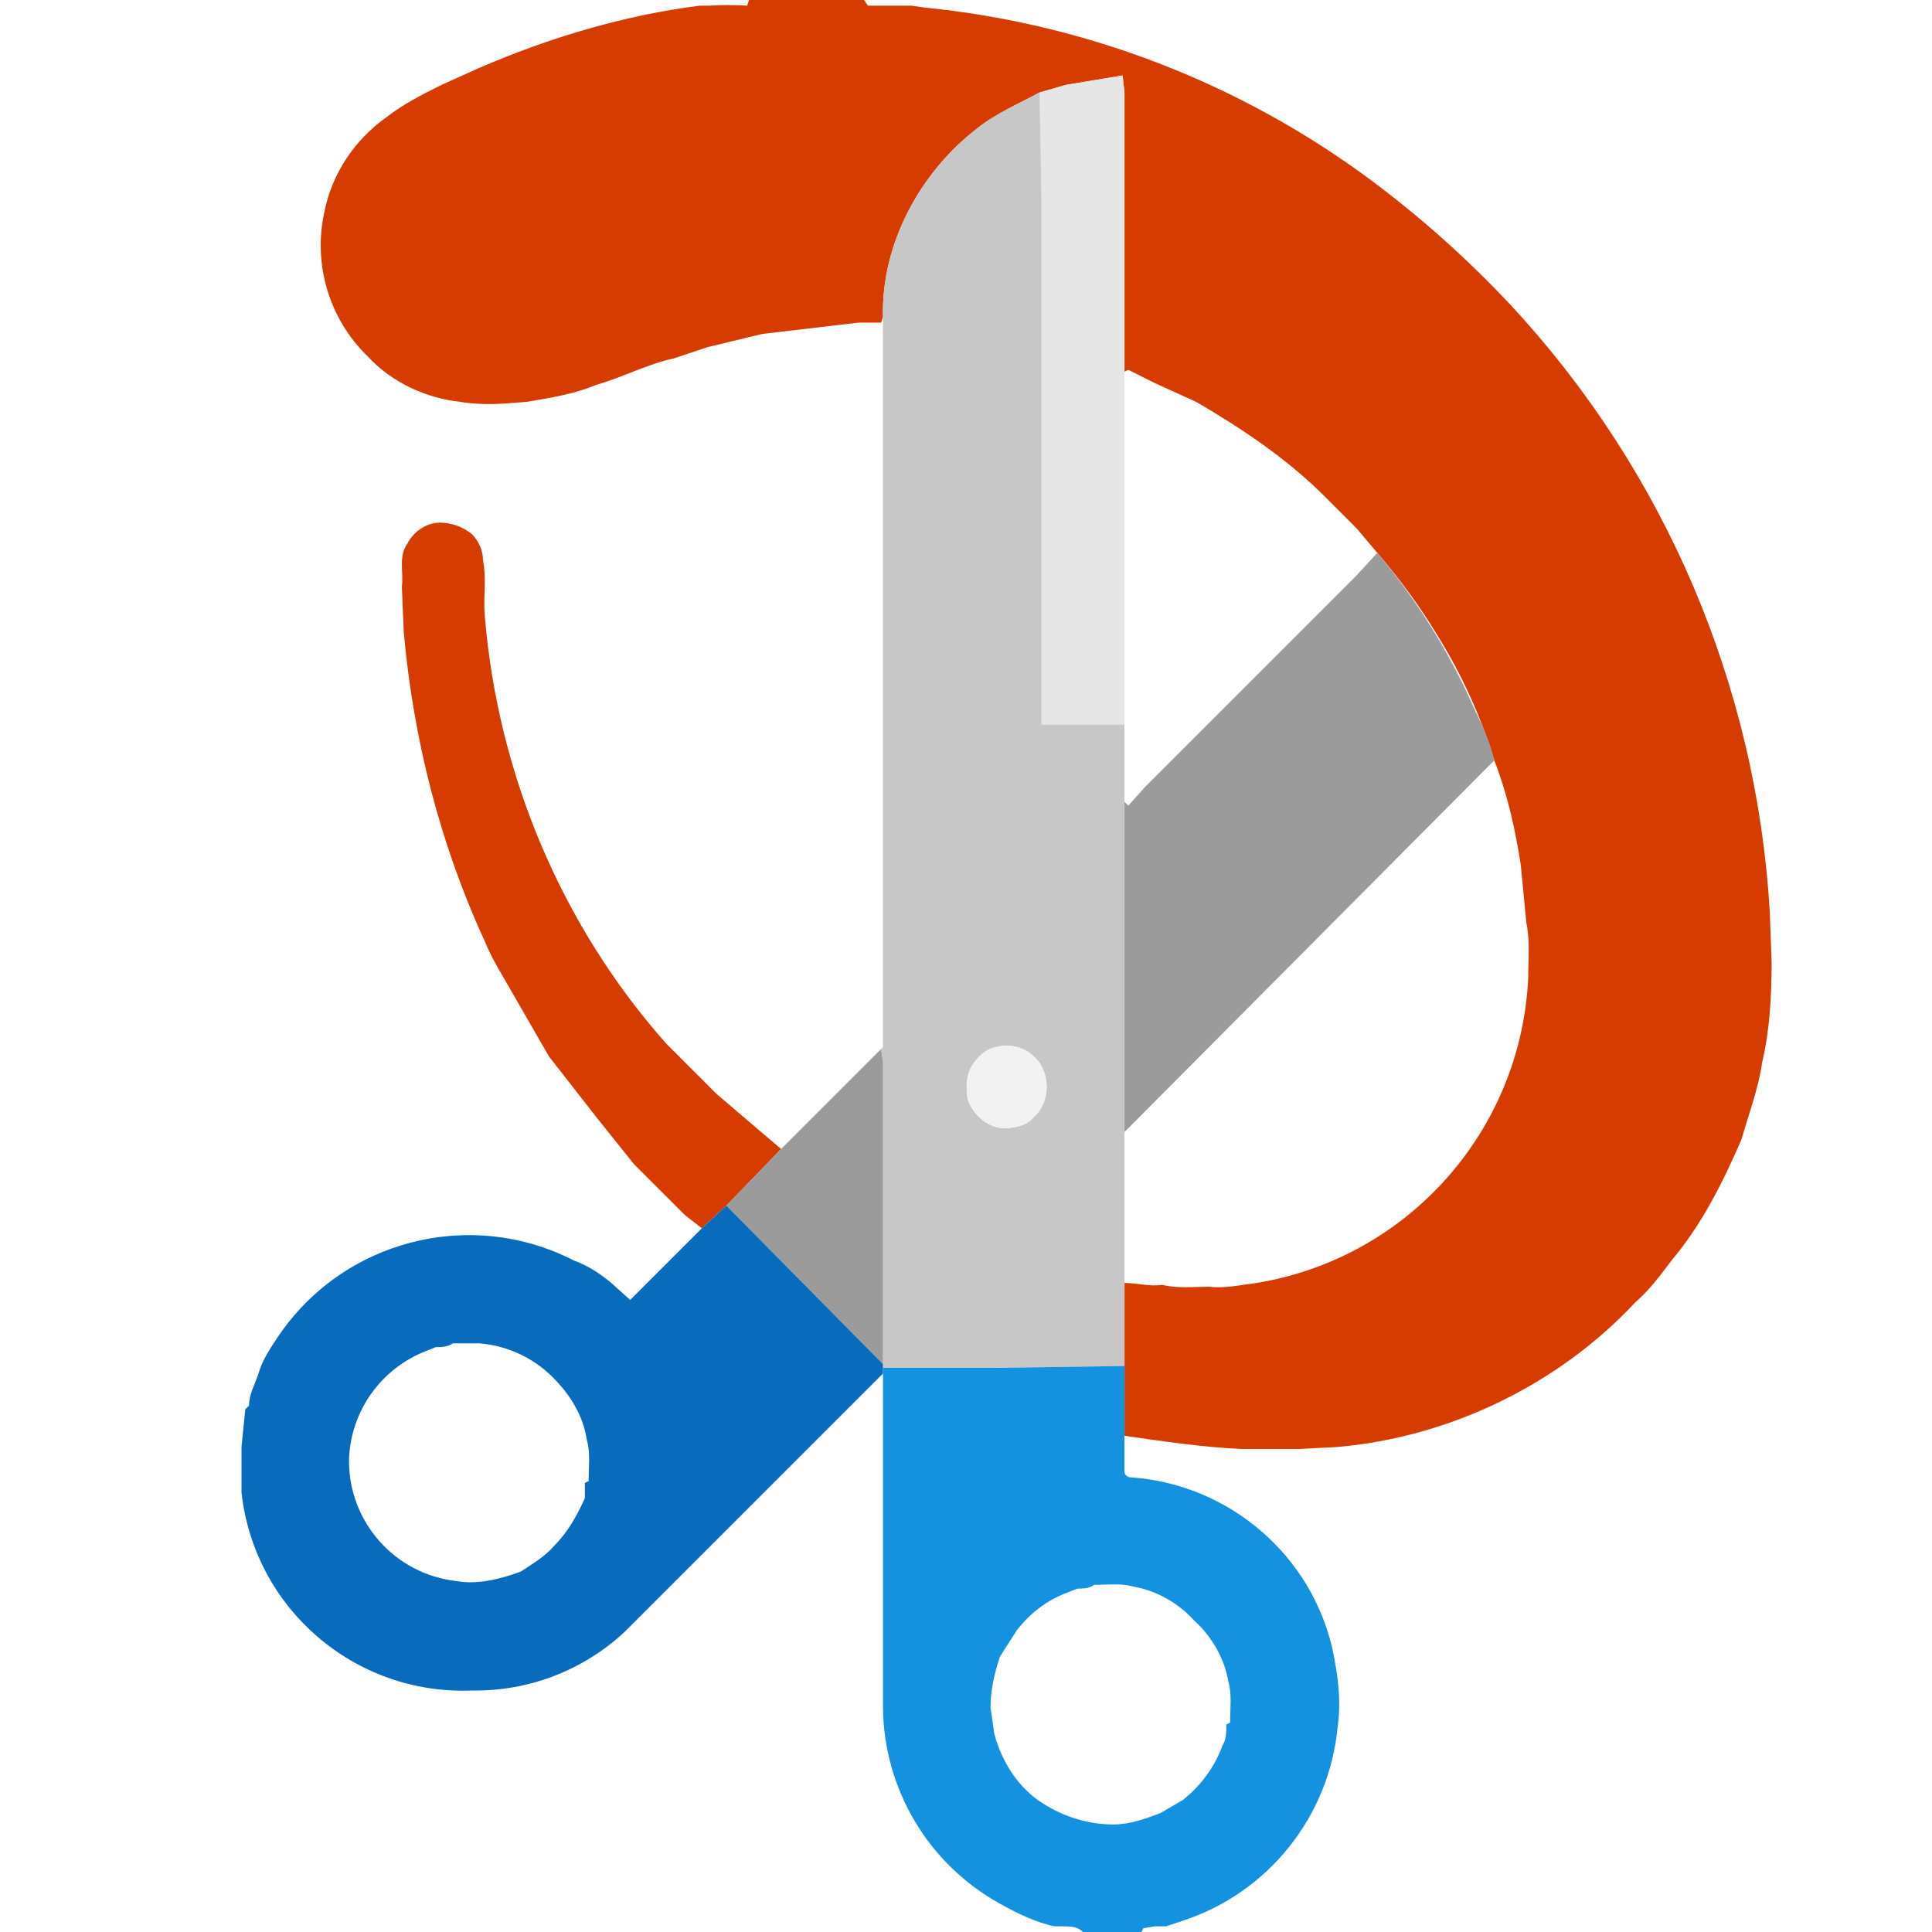
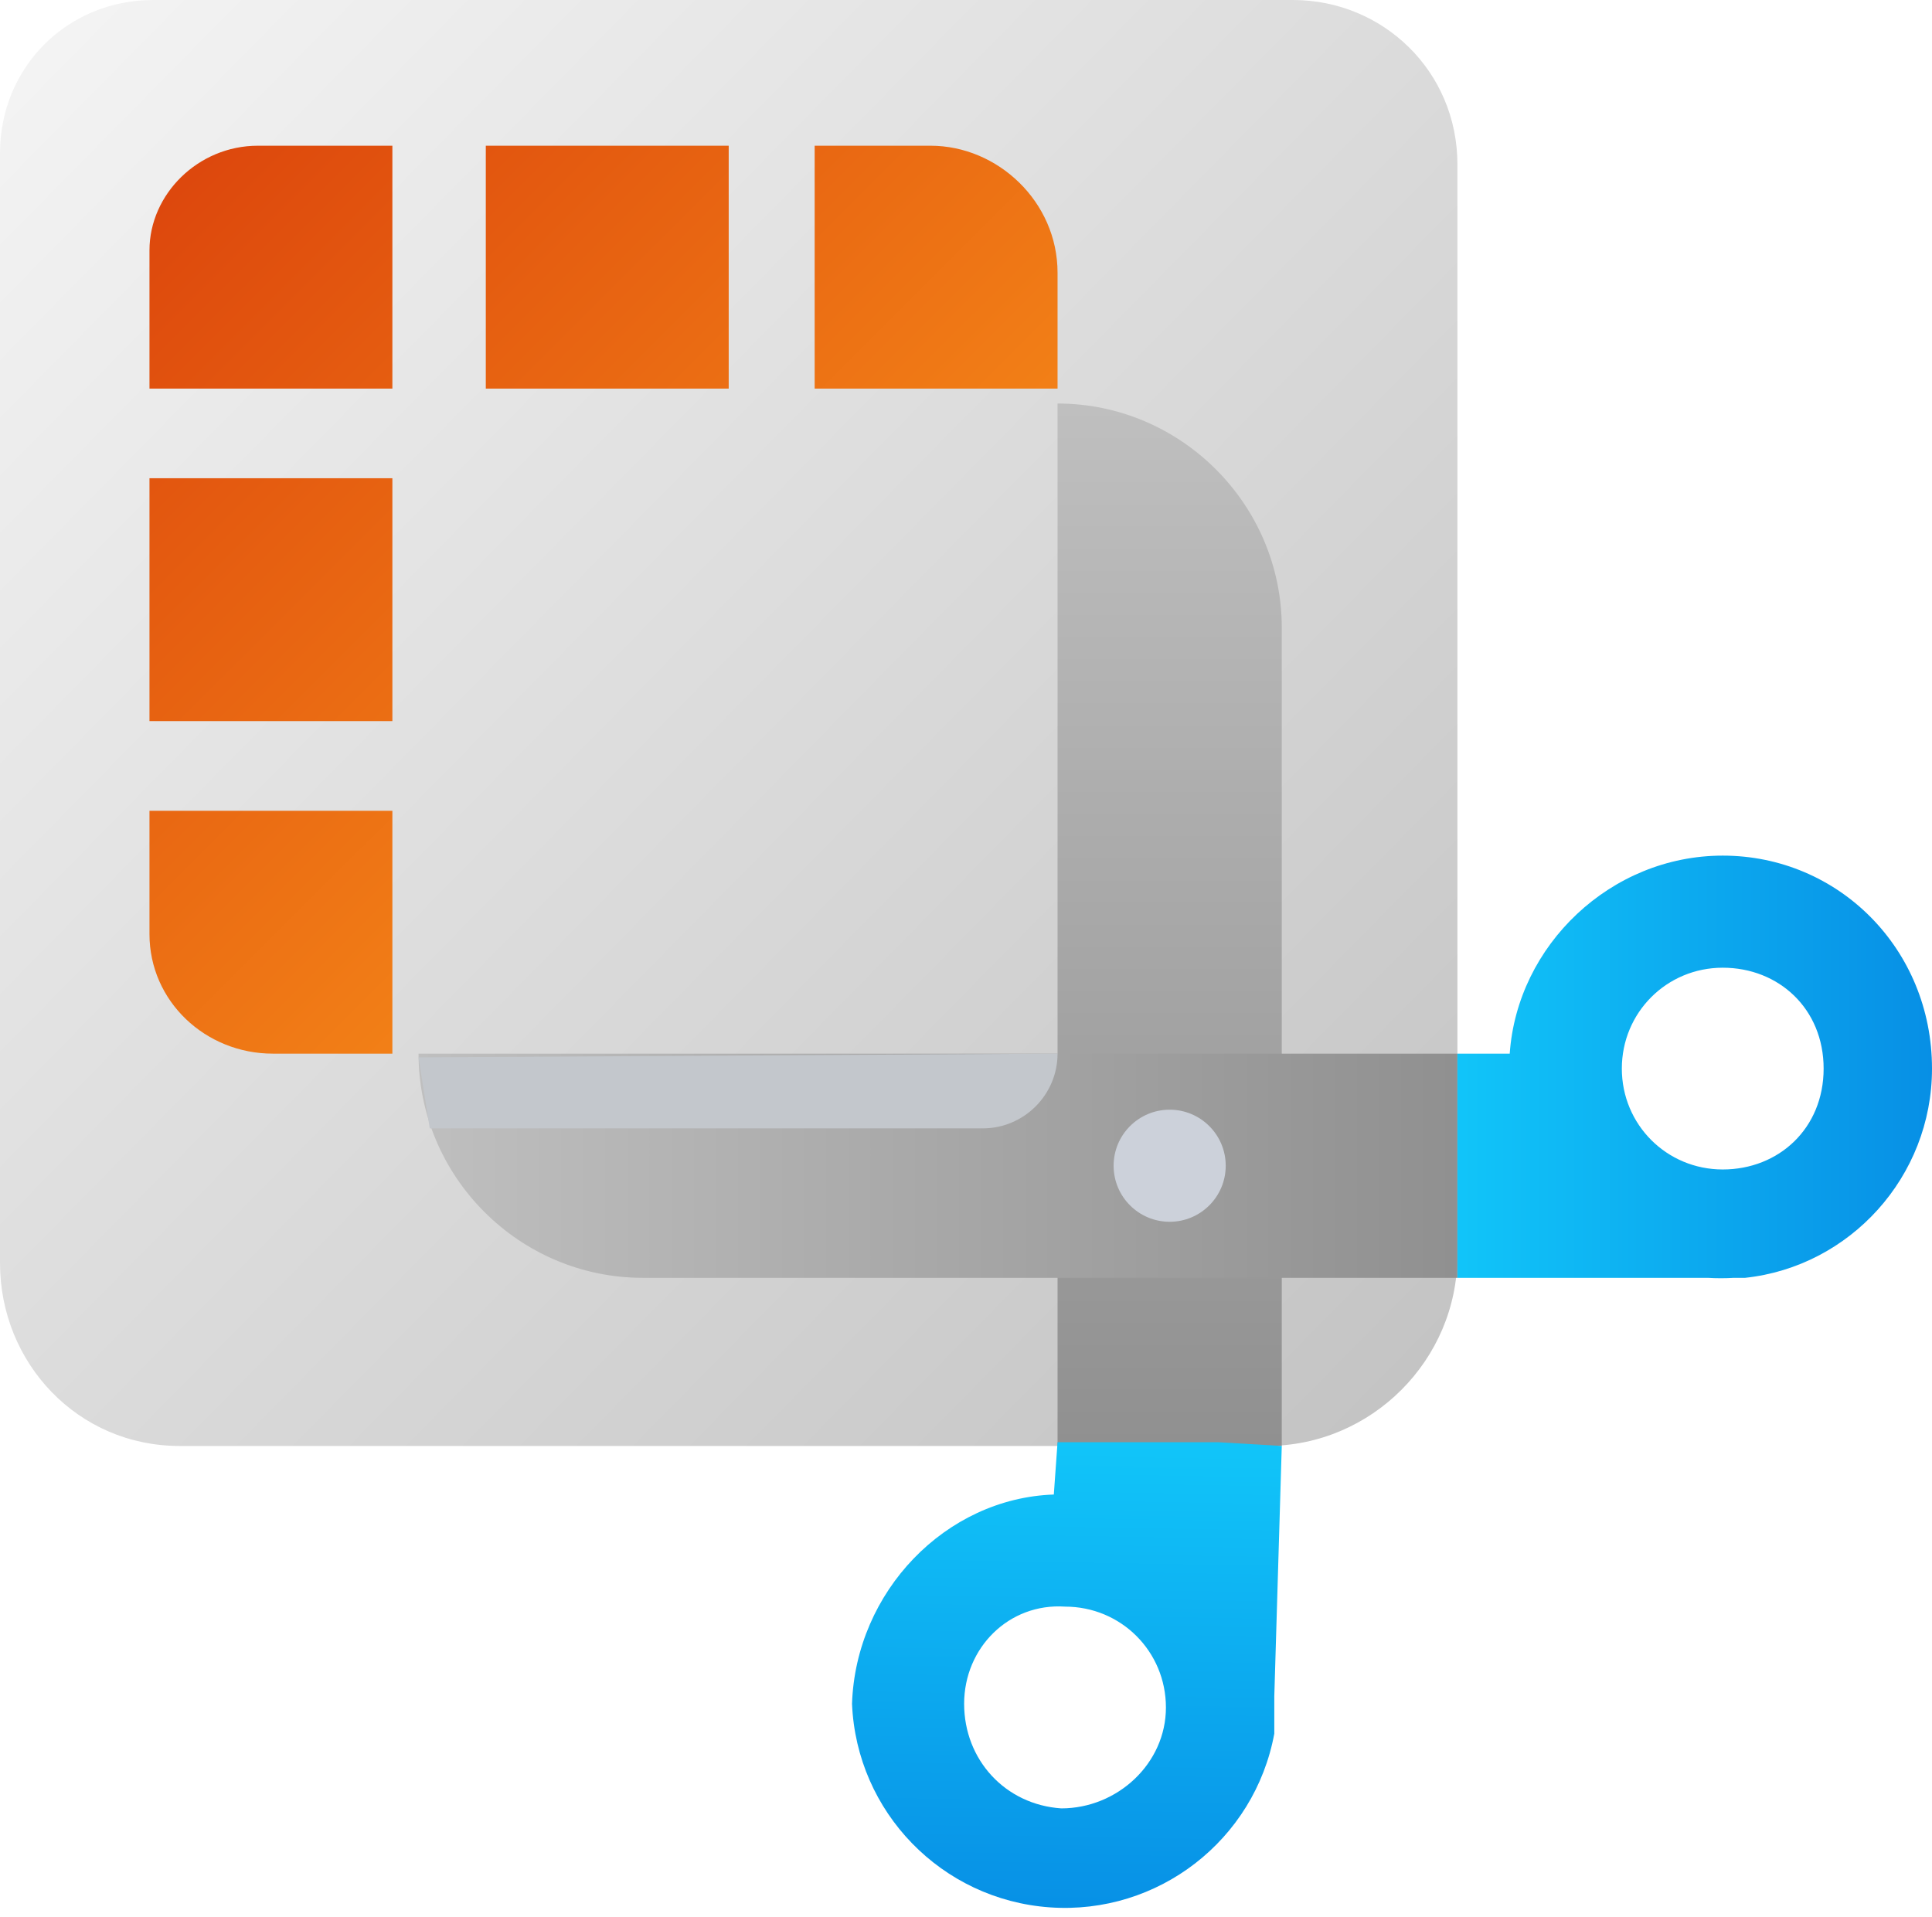
- <svg xmlns="http://www.w3.org/2000/svg" viewBox="0 0 1024 1024">
-   <g fill="#d63b00">
-     <path d="M397 0h61l2 3h23l7 1a476 476 0 01236 91 562 562 0 0175 67 517 517 0 01137 321l1 27c0 18-1 36-5 53-2 14-7 27-11 41-10 23-21 45-37 64-6 8-12 16-19 22-41 44-99 72-159 77l-20 1h-30c-21-1-41-4-62-7v-37-44c7 0 13 2 20 1 8 2 17 1 25 1 8 1 17-1 25-2a172 172 0 00144-162c0-10 1-19-1-29l-3-31c-3-19-7-37-14-55a280 280 0 00-30-66c-9-15-20-30-32-44l-11-13-17-17c-20-20-44-36-68-50l-22-10-14-7-2 1V49l-1-9-30 5-14 4c-11 6-23 11-33 19-30 23-51 61-50 100l-1 3h-12l-17 2-34 4-29 7-18 6c-14 3-27 10-41 14-12 5-25 7-37 9-12 1-23 2-35 0-18-2-36-10-49-24a82 82 0 01-23-77c4-20 16-38 33-50 9-7 19-12 29-17l20-9c37-16 77-28 117-33h5a158 158 0 0120 0l1-3zM216 288c3-6 10-11 17-11 6 0 12 2 17 6 4 4 6 9 6 14 2 10 0 20 1 30 7 84 41 164 96 226l27 27 34 29-29 30-13 12-9-7-27-27-20-25-25-32-19-33c-5-9-11-18-15-28-24-52-38-108-43-164l-1-24c1-8-2-16 3-23z" />
+ <svg xmlns="http://www.w3.org/2000/svg" xmlns:xlink="http://www.w3.org/1999/xlink" viewBox="61 64 517 513">
+   <defs>
+     <linearGradient id="b" x1="57.5" x2="450.7" y1="63.7" y2="450.7" gradientUnits="userSpaceOnUse">
+       <stop offset="0" stop-color="#f5f5f5" />
+       <stop offset="1" stop-color="#c2c2c2" />
+     </linearGradient>
+     <linearGradient id="c" x1="343.7" x2="102.5" y1="346.3" y2="104.9" gradientUnits="userSpaceOnUse">
+       <stop offset="0" stop-color="#ffa21d" />
+       <stop offset="1" stop-color="#dc450c" />
+     </linearGradient>
+     <linearGradient id="d" x1="373.7" x2="373.7" y1="172.3" y2="450.7" gradientUnits="userSpaceOnUse">
+       <stop offset="0" stop-color="#bfbfbf" />
+       <stop offset="1" stop-color="#909090" />
+     </linearGradient>
+     <linearGradient id="e" x1="172.7" x2="450.7" y1="376.3" y2="376.3" gradientUnits="userSpaceOnUse">
+       <stop offset="0" stop-color="#bfbfbf" />
+       <stop offset="1" stop-color="#909090" />
+     </linearGradient>
+     <linearGradient id="f" x1="462.3" x2="590.1" y1="535.7" y2="535.7" gradientTransform="translate(-12 -186)" gradientUnits="userSpaceOnUse" xlink:href="#a" />
+     <linearGradient id="a">
+       <stop offset="0" stop-color="#11c5f9" />
+       <stop offset="1" stop-color="#078fe5" />
+     </linearGradient>
+     <linearGradient id="g" x1="462.3" x2="590.1" y1="535.7" y2="535.7" gradientTransform="scale(-1 1) rotate(89 101 81)" gradientUnits="userSpaceOnUse" xlink:href="#a" />
+   </defs>
+   <path fill="url(#b)" d="M407 64c24 0 44 19 44 44v292c0 28-23 51-51 51H109c-27 0-48-22-48-49V105c0-23 18-41 41-41h305z" />
+   <g fill="url(#c)">
+     <path d="M191 103h65v65h-65v-65zM279 103h31c18 0 34 15 34 34v31h-65v-65zM166 103v65h-65v-37c0-15 13-28 29-28h36zM101 192h65v65h-65v-65zM101 281h65v65h-32c-18 0-33-14-33-32v-33z" />
  </g>
-   <path fill="#e6e6e6" d="M565 45l30-5 1 9v335h-44V269 104l-1-55 14-4z" />
-   <path fill="#c7c7c7" d="M518 68c10-8 22-13 33-19l1 55v280h44v340l-69 1h-59v-2-160l-1-7 1-1v-60-327c-1-39 20-77 50-100m10 487c-6 1-11 6-14 12-2 5-2 11-1 16 3 8 10 14 18 15 6 0 13-1 17-6 9-8 9-24 0-32-5-5-13-7-20-5z" />
-   <g fill="#9b9b9b">
-     <path d="M719 305l11-12a345 345 0 0152 84c4 8 8 17 10 26L596 600V492v-67l2 2 9-10 112-112zM414 609l53-53 1 7v160l-83-84 29-30z" />
-   </g>
-   <path fill="#f2f2f2" d="M528 555c7-2 15 0 20 5 9 8 9 24 0 32-4 5-11 6-17 6-8-1-15-7-18-15-1-5-1-11 1-16 3-6 8-11 14-12z" />
-   <path fill="#086bbc" d="M372 651l13-12 83 84v5l-8 8-129 129a116 116 0 01-81 31 118 118 0 01-122-105v-24l2-20 2-2c0-6 3-11 5-17 2-7 6-13 10-19a122 122 0 01157-41c8 3 14 7 20 12l10 9 38-38m-132 61c-3 2-6 2-9 2l-5 2a64 64 0 00-41 57 64 64 0 0057 65c11 2 23-1 34-5 6-4 13-8 18-14 7-7 12-16 16-25v-8l2-1c0-8 1-15-1-22-2-13-9-24-18-33a62 62 0 00-39-18h-14z" />
-   <path fill="#1492df" d="M527 725l69-1v56c0 2 2 3 3 3a118 118 0 0170 29 117 117 0 0137 61c3 14 5 28 3 42a120 120 0 01-82 103l-9 3h-6l-6 1-1 2h-31c-3-3-7-3-11-3h-4c-10-2-20-7-29-12a120 120 0 01-62-104V728v-3h59m53 115c-3 2-6 2-9 2l-5 2c-11 4-20 11-27 20l-9 14c-3 9-5 18-5 27l2 14c4 15 13 29 26 37 11 7 24 11 37 11 9 0 17-3 25-6l12-7c10-8 17-18 21-29 2-3 2-7 2-11l2-1c0-8 1-15-1-22-2-12-9-24-18-32-8-9-20-16-32-18-7-2-14-1-21-1z" />
+   <path fill="url(#d)" d="M344 172c33 0 60 27 60 60v219h-60V172z" />
+   <path fill="url(#e)" d="M173 346c0 33 27 60 60 60h218v-60H173z" />
+   <path fill="#ccd1da" d="M389 376a15 15 0 11-30 0 15 15 0 0130 0z" />
+   <path fill="#c3c7cc" d="M173 347l171-1c0 11-9 20-20 20H176l-3-19z" />
+   <path fill="url(#f)" fill-rule="evenodd" d="M522 293c-30 0-55 24-57 53h-14v60h67a57 57 0 007 0h3c28-3 50-27 50-56 0-32-25-57-56-57zm0 30c15 0 27 11 27 27s-12 27-27 27-27-12-27-27 12-27 27-27z" color="#000" style="-inkscape-stroke:none" />
+   <path fill="url(#g)" fill-rule="evenodd" d="M289 520c1-30 25-55 54-56l1-14h43l17 1-2 67v10a57 57 0 01-113-8zm30 0c0 15 11 27 26 28 15 0 28-12 28-27s-12-27-27-27c-15-1-27 11-27 26z" color="#000" style="-inkscape-stroke:none" />
</svg>
